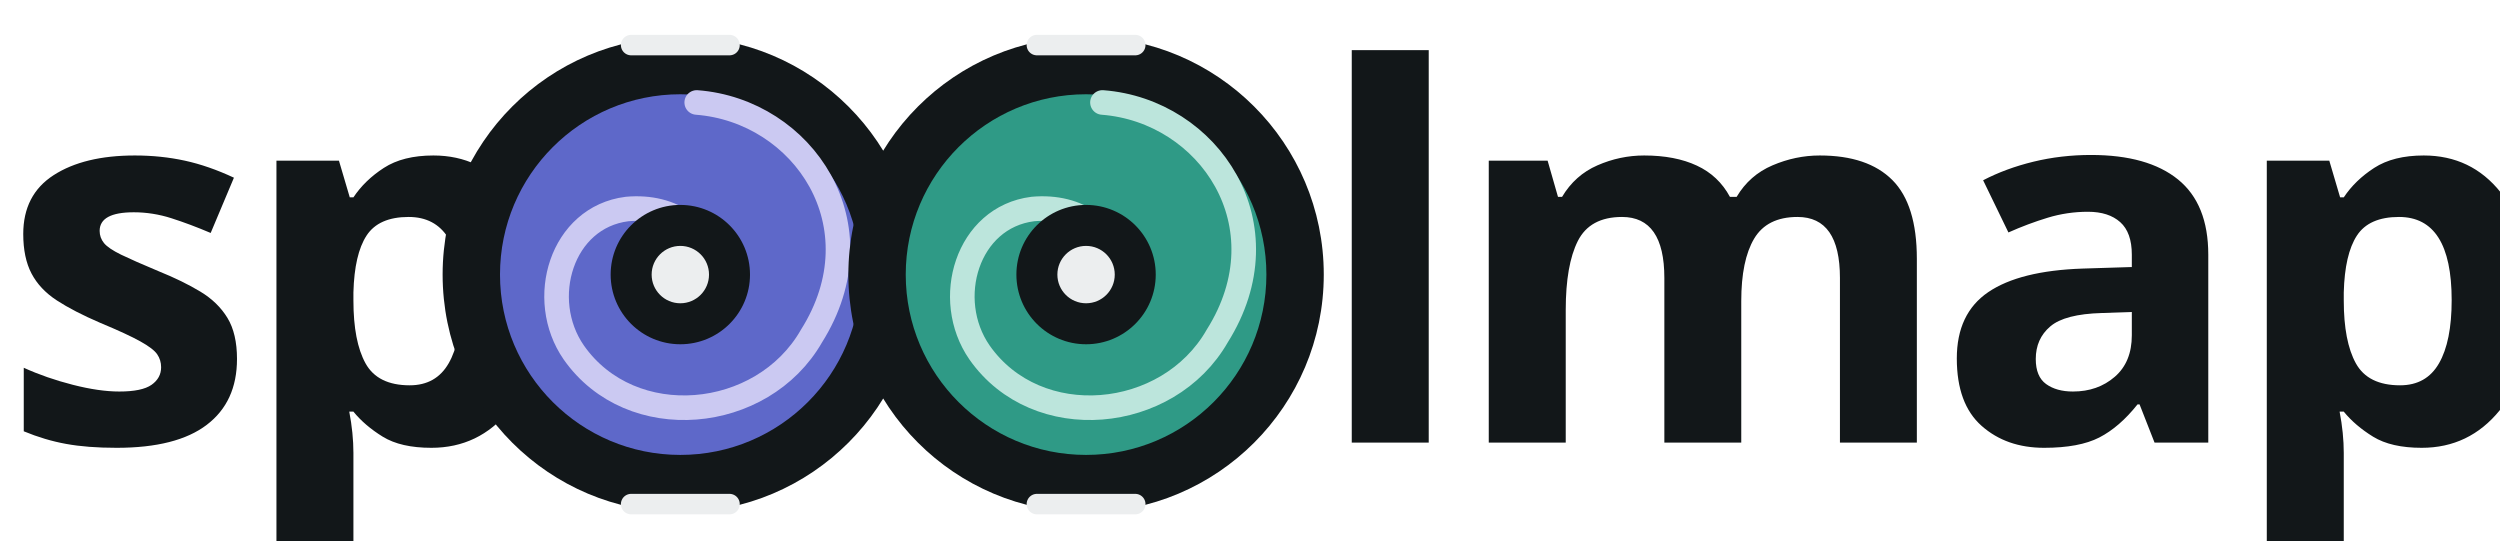
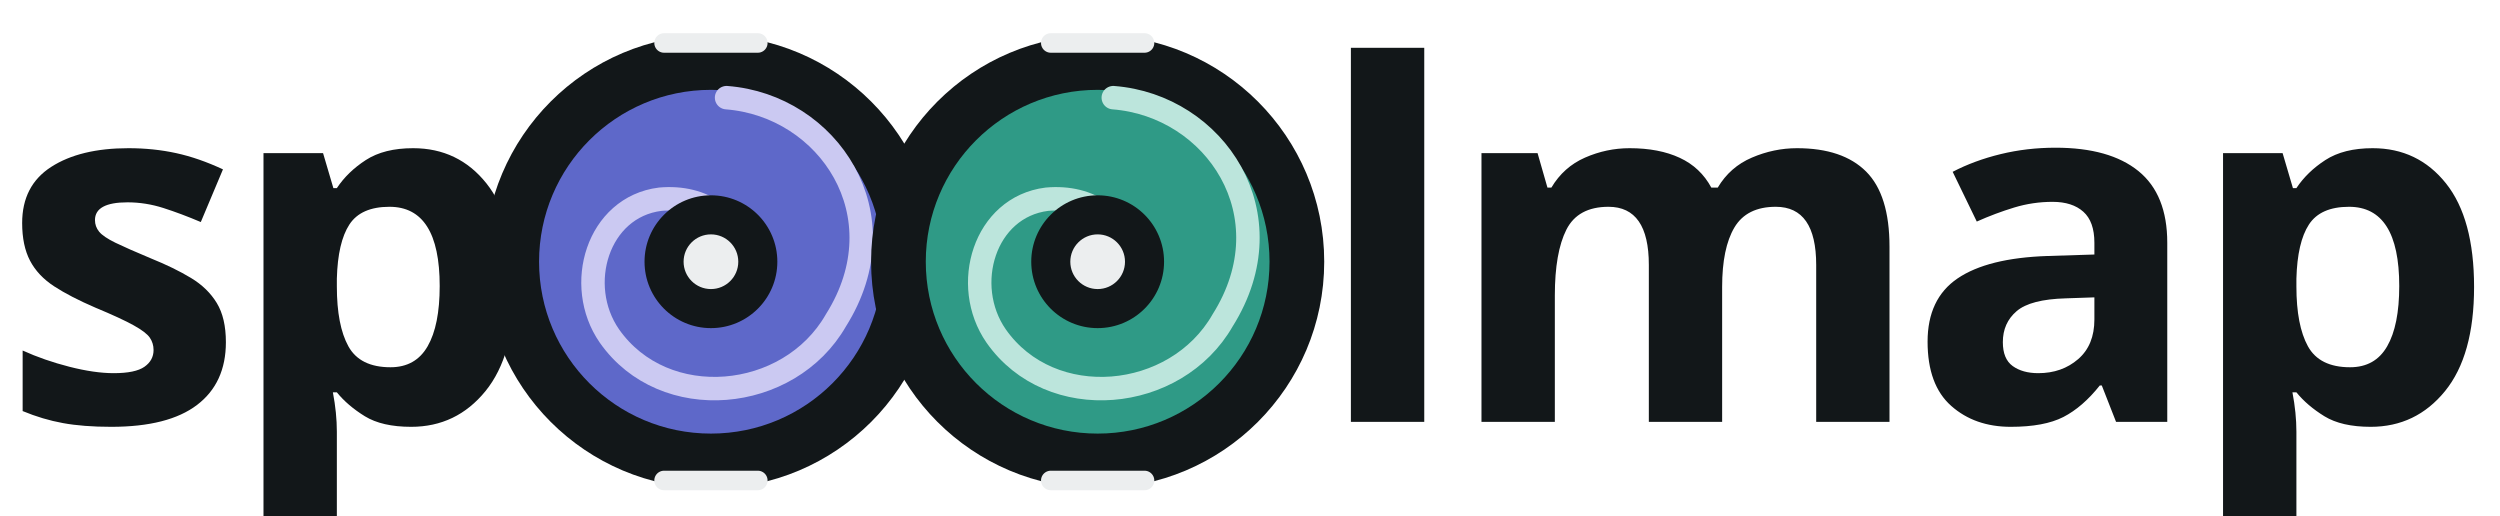
- <svg xmlns="http://www.w3.org/2000/svg" viewBox="0 0 610 132" role="img" aria-labelledby="title">
+ <svg xmlns="http://www.w3.org/2000/svg" viewBox="0 0 640 132" role="img" aria-labelledby="title">
  <g fill="#121719">
    <text x="0" y="108" font-family="Avenir Next Condensed, Arial Narrow, sans-serif" font-size="126" font-weight="700" letter-spacing="-5">sp</text>
-     <g transform="translate(166 67)">
+     <g transform="translate(182 67)">
      <circle r="58" />
      <circle r="44" fill="#5e68c9" />
      <path d="M7 0C7-11-2-17-13-16-29-14-35 6-26 19-12 39 20 36 32 15 49-12 30-40 4-42" fill="none" stroke="#cbc9f2" stroke-width="6" stroke-linecap="round" />
      <circle r="17" />
      <circle r="7" fill="#eceeef" />
      <path d="M-12-56h24M-12 56h24" stroke="#eceeef" stroke-width="5" stroke-linecap="round" />
    </g>
-     <g transform="translate(265 67)">
+     <g transform="translate(281 67)">
      <circle r="58" />
      <circle r="44" fill="#2f9a86" />
      <path d="M7 0C7-11-2-17-13-16-29-14-35 6-26 19-12 39 20 36 32 15 49-12 30-40 4-42" fill="none" stroke="#bce5dc" stroke-width="6" stroke-linecap="round" />
      <circle r="17" />
      <circle r="7" fill="#eceeef" />
      <path d="M-12-56h24M-12 56h24" stroke="#eceeef" stroke-width="5" stroke-linecap="round" />
    </g>
-     <text x="320" y="108" font-family="Avenir Next Condensed, Arial Narrow, sans-serif" font-size="126" font-weight="700" letter-spacing="-5">lmap</text>
+     <text x="336" y="108" font-family="Avenir Next Condensed, Arial Narrow, sans-serif" font-size="126" font-weight="700" letter-spacing="-5">lmap</text>
  </g>
</svg>
